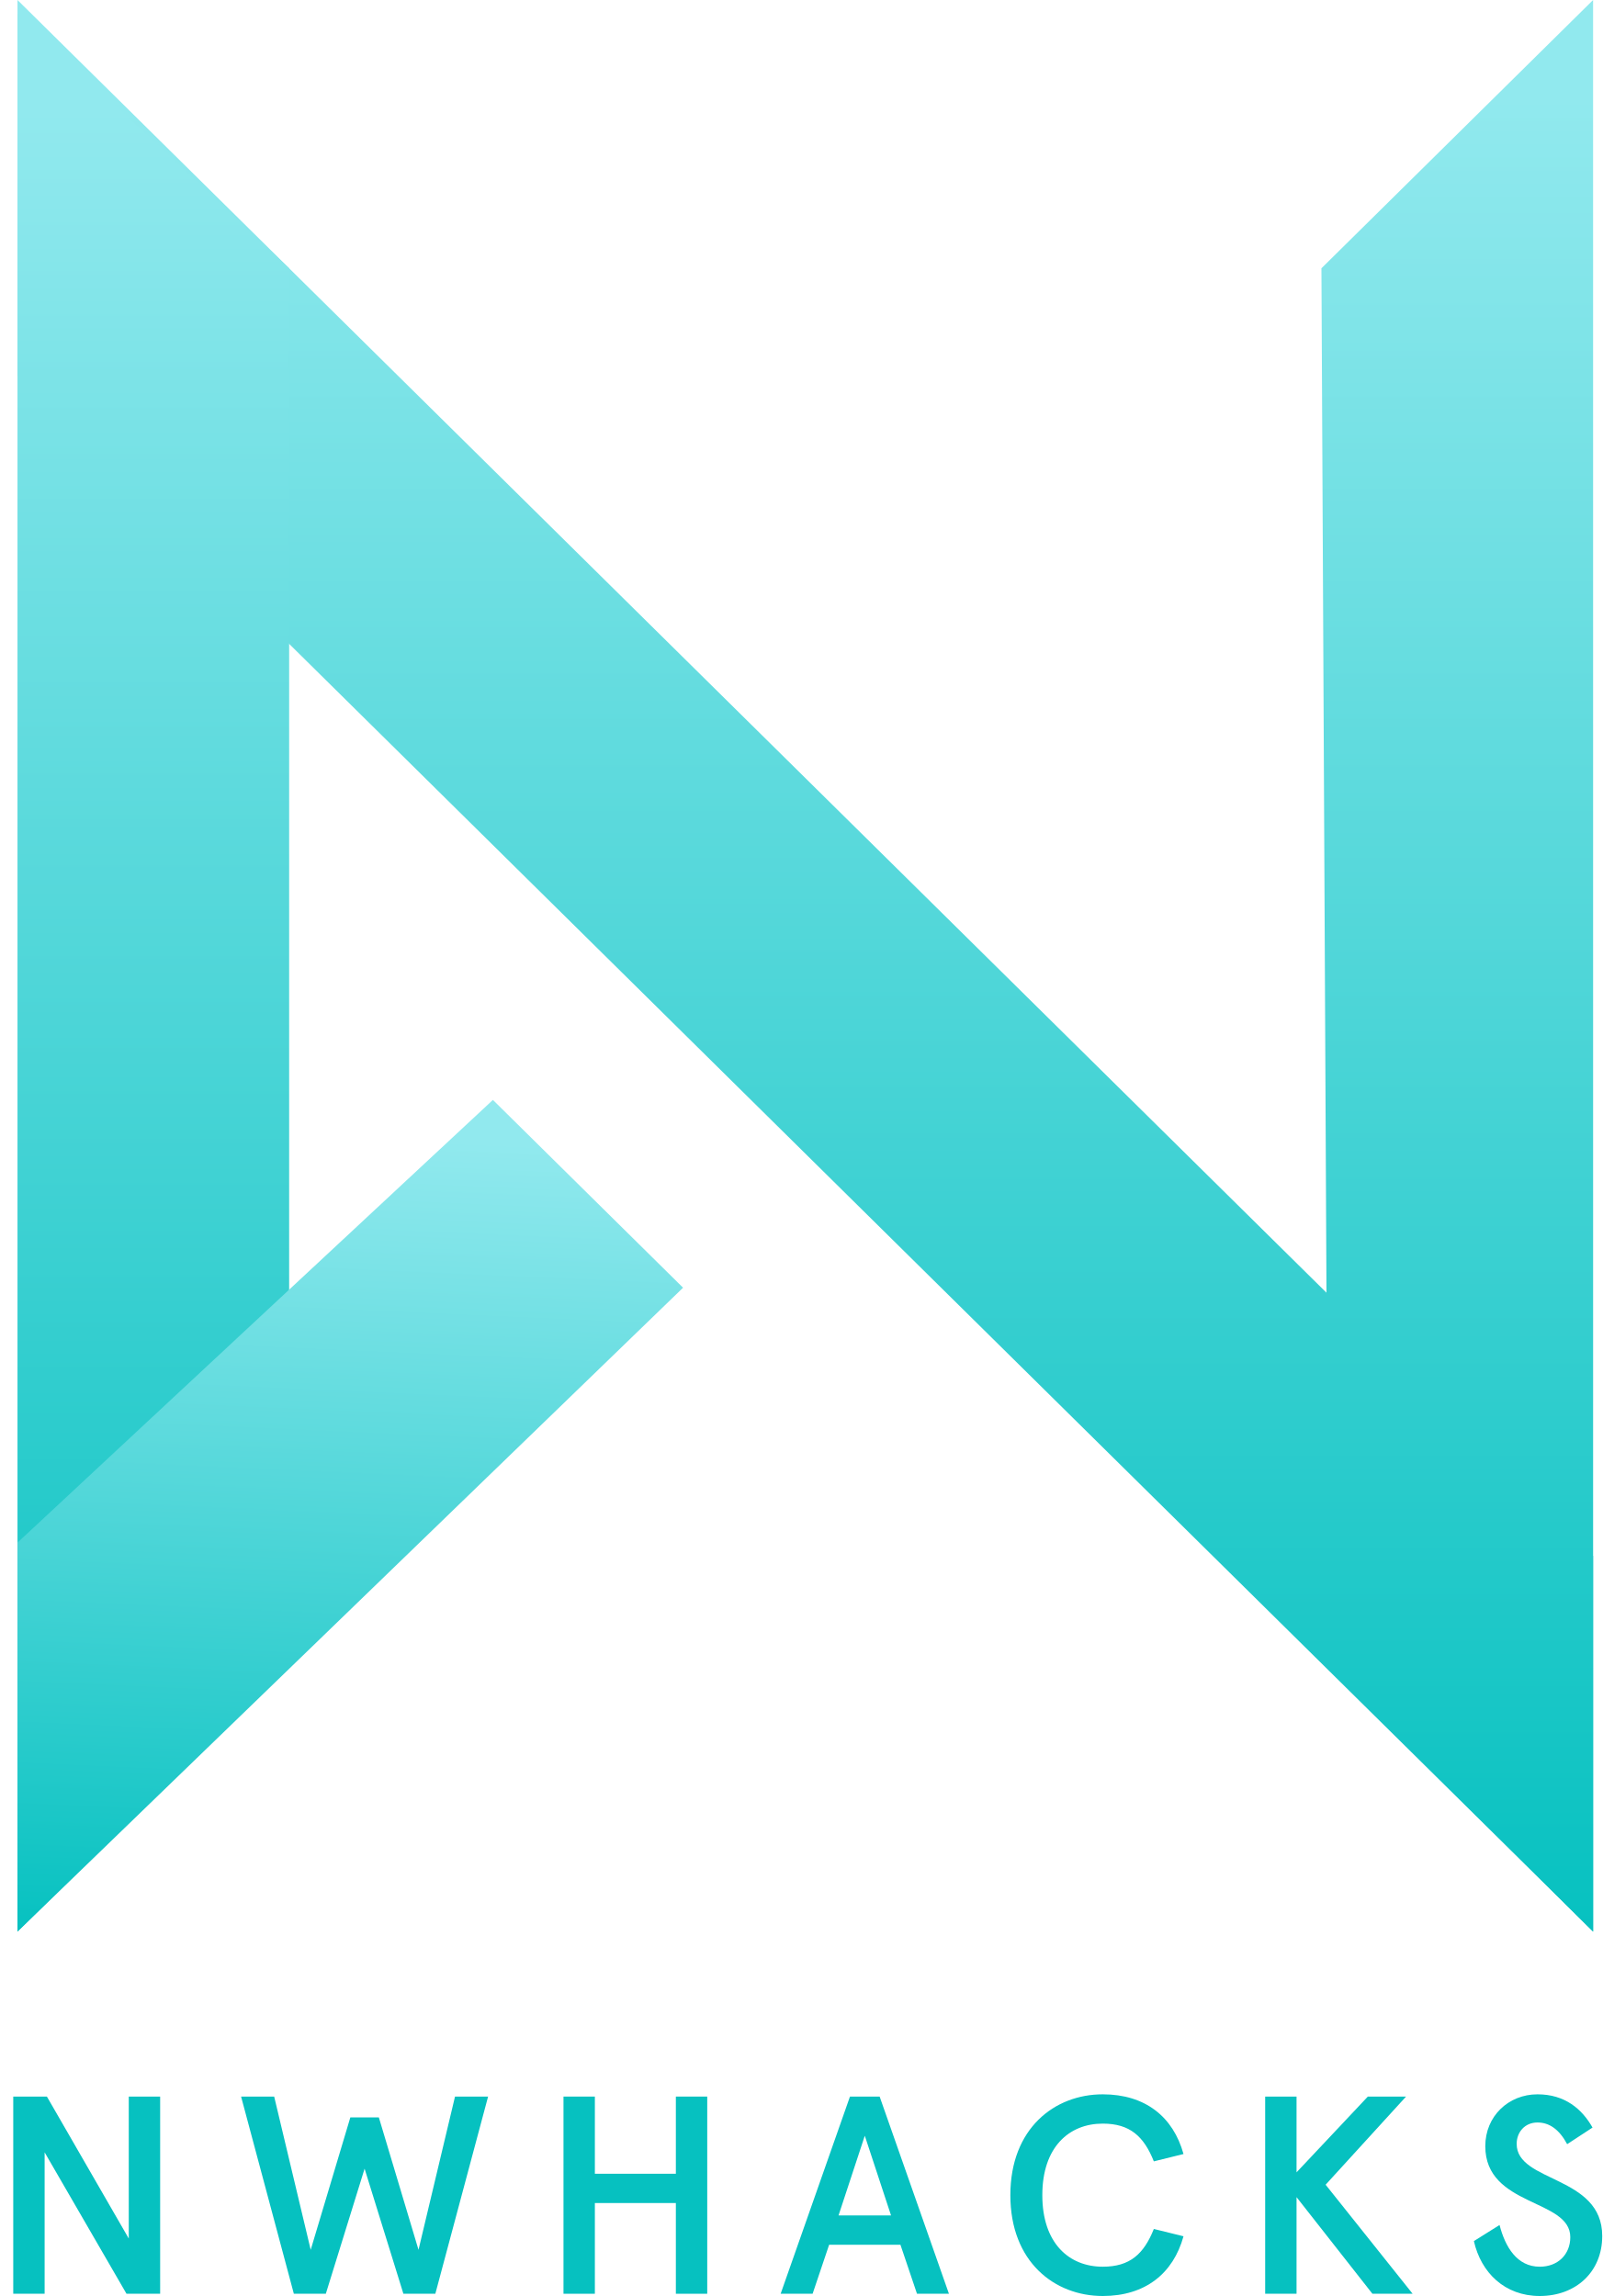
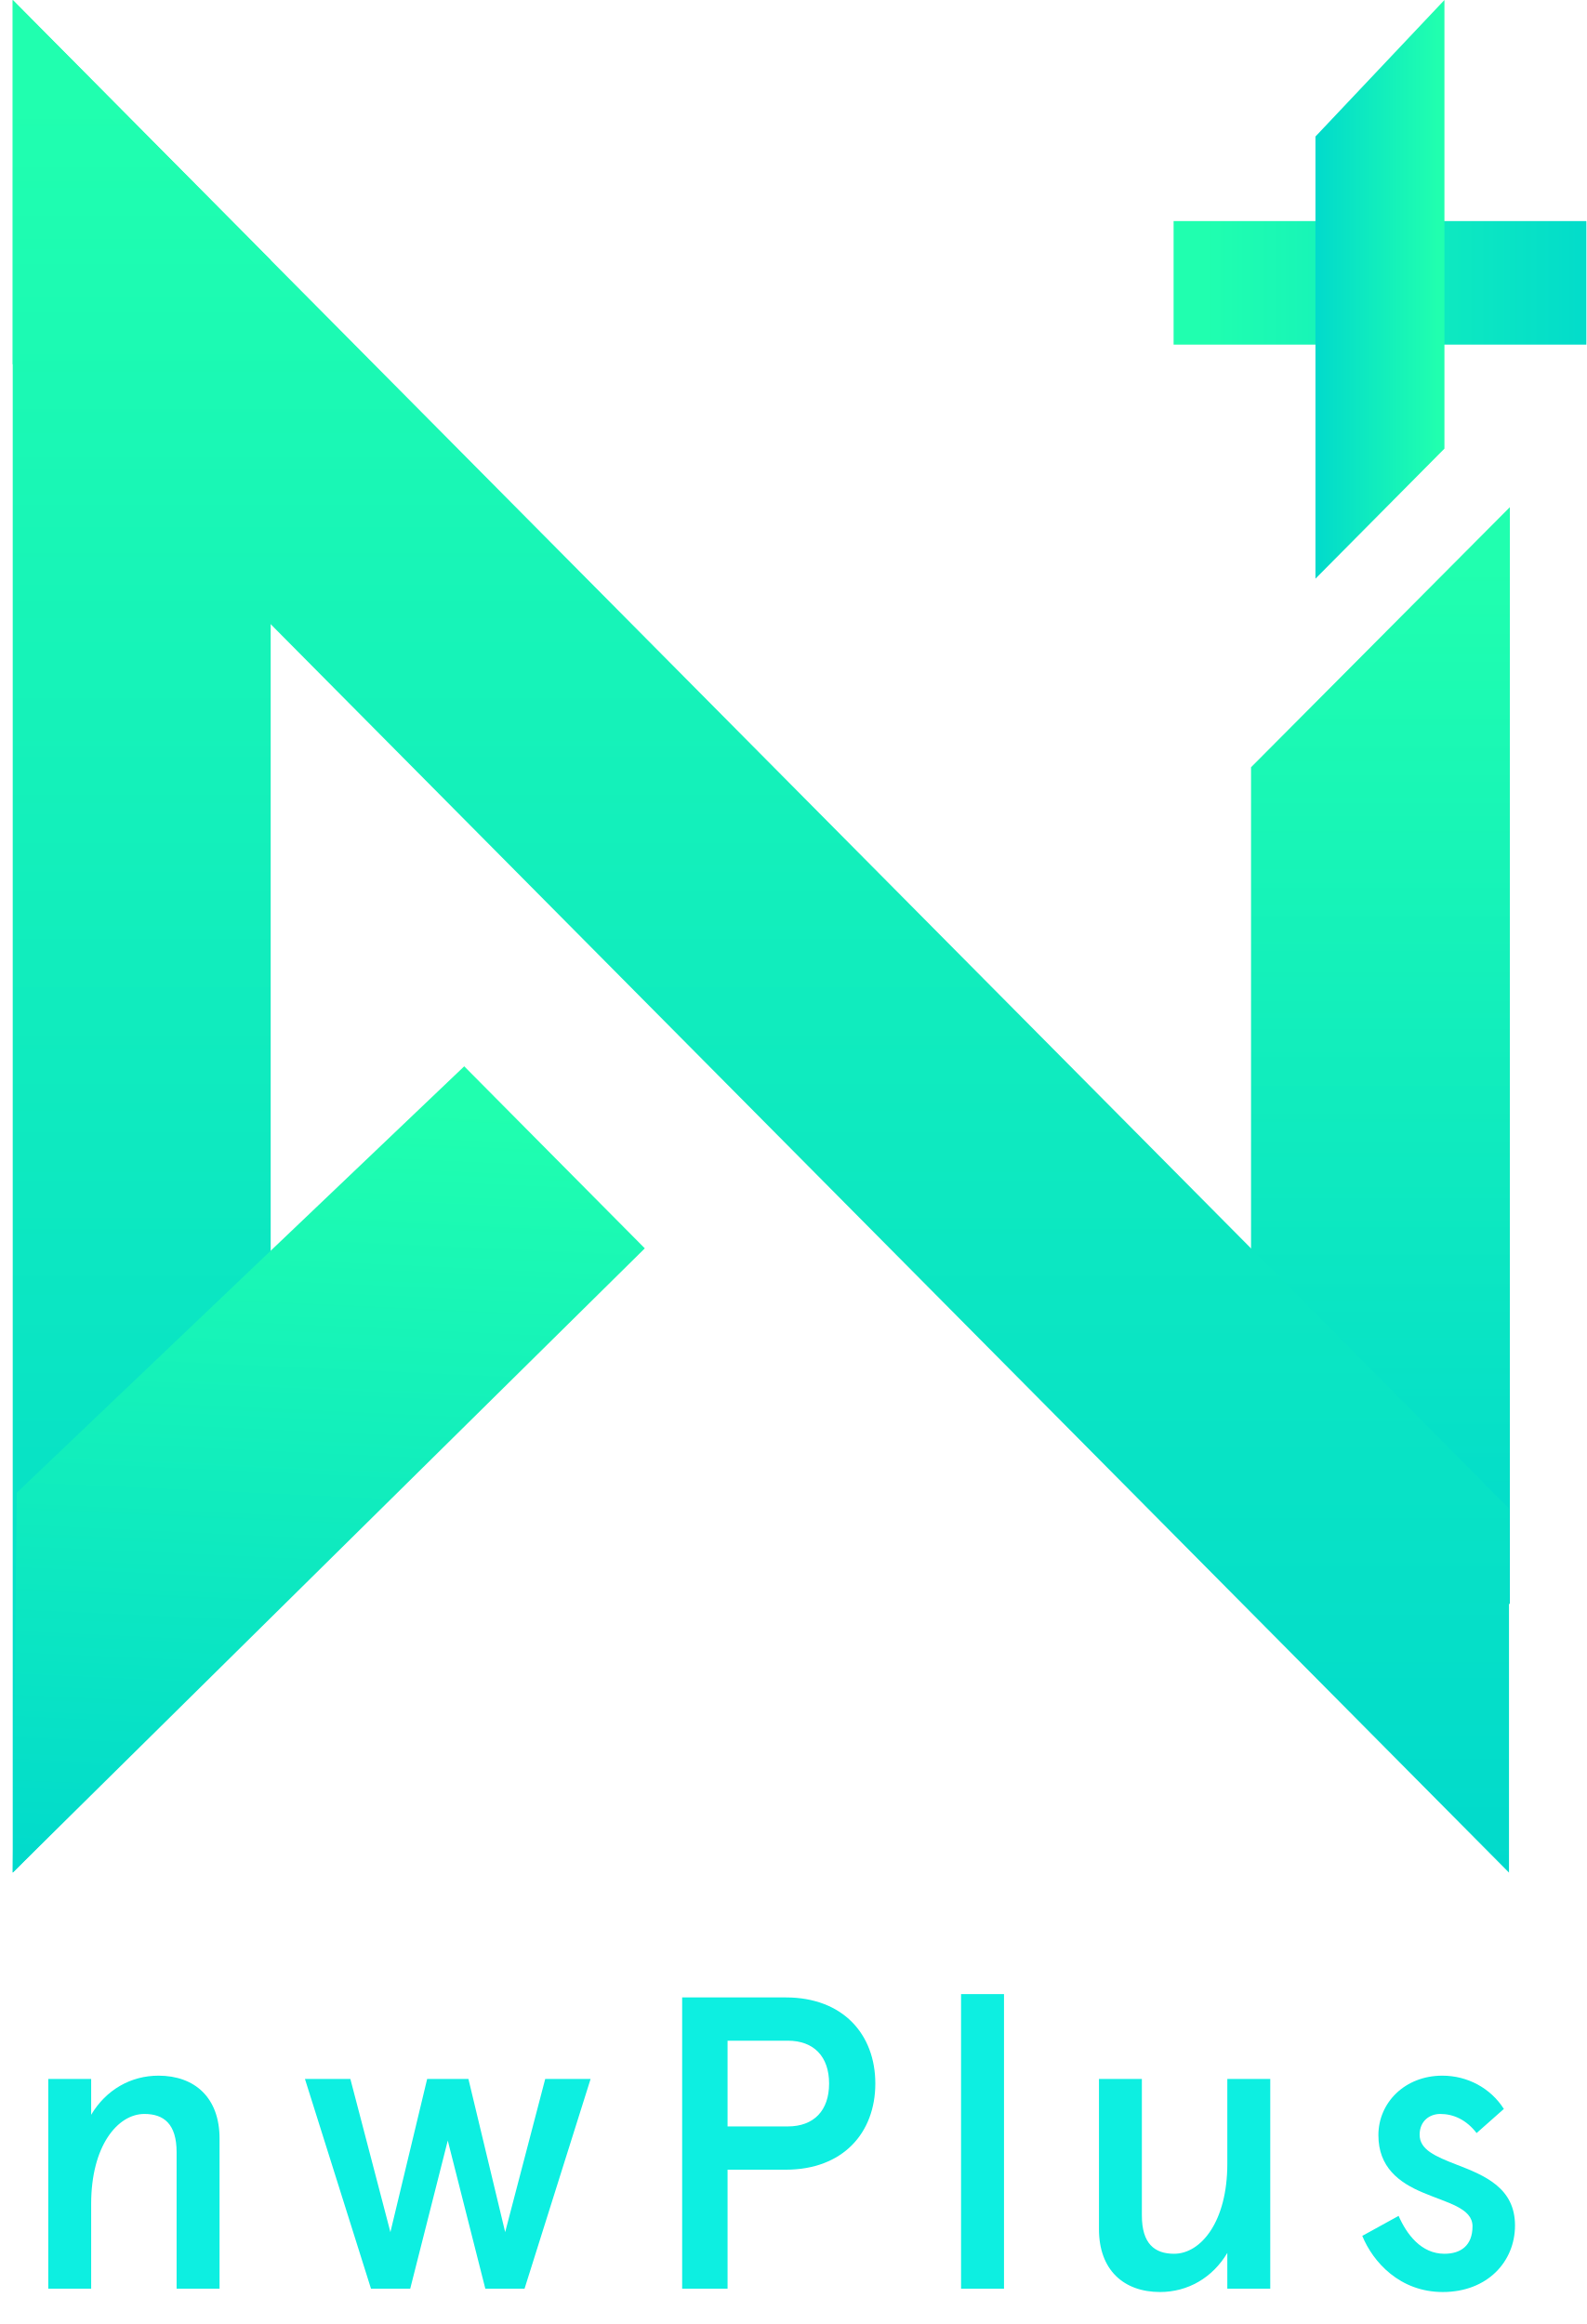
- <svg xmlns="http://www.w3.org/2000/svg" width="60" height="86" viewBox="0 0 60 86" fill="none">
-   <rect width="30" height="43" fill="black" fill-opacity="0" transform="scale(2)" />
-   <rect width="30" height="43" fill="black" fill-opacity="0" transform="scale(2)" />
-   <rect width="29.829" height="36.704" fill="black" fill-opacity="0" transform="scale(2)" />
-   <path fill-rule="evenodd" clip-rule="evenodd" d="M49.484 10.049L59.657 0L59.658 72.351L49.742 62.476L49.484 10.049Z" fill="url(#paint0_linear)" />
-   <path fill-rule="evenodd" clip-rule="evenodd" d="M0.655 14.068V0L59.657 58.282V72.35L0.655 14.068Z" fill="url(#paint1_linear)" />
-   <path fill-rule="evenodd" clip-rule="evenodd" d="M0.655 0.502L10.828 10.048L10.828 62.301L0.655 72.35L0.655 0.502Z" fill="url(#paint2_linear)" />
-   <path fill-rule="evenodd" clip-rule="evenodd" d="M0.656 72.35L25.579 48.233L18.458 41.199L0.656 57.78L0.656 72.35Z" fill="url(#paint3_linear)" />
-   <path d="M4.822 78.53V83.848L1.756 78.53H0.496V85.916H1.671V80.619L4.737 85.916H5.997V78.53H4.822Z" fill="#06C1C0" />
-   <path d="M17.039 78.53L15.672 84.27L14.187 79.311H13.119L11.635 84.27L10.267 78.53H9.028L11.004 85.916H12.201L13.653 81.231L15.106 85.916H16.302L18.278 78.53H17.039Z" fill="#06C1C0" />
-   <path d="M21.101 85.916H22.276V82.518H25.309V85.916H26.484V78.53H25.309V81.421H22.276V78.53H21.101V85.916Z" fill="#06C1C0" />
-   <path d="M31.829 78.53L29.233 85.916H30.43L31.049 84.08H33.719L34.339 85.916H35.535L32.94 78.53H31.829ZM32.384 79.997L33.367 82.983H31.401L32.384 79.997Z" fill="#06C1C0" />
-   <path d="M44.319 80.682C43.934 79.29 42.888 78.446 41.296 78.446C39.491 78.446 37.835 79.722 37.835 82.223C37.835 84.723 39.491 86 41.296 86C42.888 86 43.934 85.156 44.319 83.763L43.208 83.489C42.834 84.428 42.311 84.903 41.296 84.903C40.036 84.903 39.032 84.027 39.032 82.223C39.032 80.419 40.036 79.543 41.296 79.543C42.311 79.543 42.834 80.018 43.208 80.957L44.319 80.682Z" fill="#06C1C0" />
-   <path d="M47.377 78.53V85.916H48.552V82.297L51.393 85.916H52.899L49.641 81.832L52.653 78.53H51.222L48.552 81.368V78.53H47.377Z" fill="#06C1C0" />
-   <path d="M59.636 79.691C59.241 78.994 58.6 78.446 57.575 78.446C56.485 78.446 55.62 79.269 55.62 80.387C55.62 82.666 58.803 82.349 58.803 83.795C58.803 84.449 58.333 84.903 57.66 84.903C56.806 84.903 56.368 84.164 56.154 83.341L55.193 83.943C55.46 85.124 56.346 86 57.66 86C59.006 86 59.999 85.103 59.999 83.753C59.999 81.474 56.795 81.759 56.795 80.302C56.795 79.87 57.094 79.501 57.575 79.501C58.013 79.501 58.387 79.754 58.686 80.313L59.636 79.691Z" fill="#06C1C0" />
+ <svg xmlns="http://www.w3.org/2000/svg" width="43" height="63" viewBox="0 0 43 63" fill="none">
+   <path d="M1.308 56.358V62.043H2.471V59.742C2.471 58.174 3.187 57.306 3.914 57.306C4.44 57.306 4.787 57.576 4.787 58.343V62.043H5.951V57.971C5.951 56.865 5.279 56.268 4.295 56.268C3.545 56.268 2.874 56.651 2.471 57.328V56.358H1.308Z" fill="#0DEFE1" />
+   <path d="M14.778 56.358L13.693 60.509L12.697 56.358H11.578L10.582 60.509L9.497 56.358H8.266L10.056 62.043H11.119L12.137 58.027L13.155 62.043H14.218L16.008 56.358H14.778Z" fill="#0DEFE1" />
+   <path d="M21.298 58.817C22.853 58.817 23.726 57.813 23.726 56.482C23.726 55.151 22.853 54.147 21.298 54.147H18.49V62.043H19.721V58.817H21.298ZM21.354 57.644H19.721V55.32H21.354C22.059 55.32 22.473 55.749 22.473 56.482C22.473 57.215 22.059 57.644 21.354 57.644Z" fill="#0DEFE1" />
+   <path d="M26.05 54.057V62.043H27.214V54.057H26.05Z" fill="#0DEFE1" />
+   <path d="M34.431 62.043V56.358H33.267V58.659C33.267 60.227 32.551 61.096 31.824 61.096C31.298 61.096 30.951 60.825 30.951 60.058V56.358H29.788V60.43C29.788 61.536 30.459 62.133 31.444 62.133C32.193 62.133 32.864 61.75 33.267 61.073V62.043H34.431Z" fill="#0DEFE1" />
+   <path d="M39.096 56.268C38.078 56.268 37.362 57.001 37.362 57.881C37.362 58.749 37.921 59.167 38.57 59.438C39.23 59.719 39.913 59.855 39.913 60.351C39.913 60.87 39.599 61.096 39.152 61.096C38.525 61.096 38.133 60.577 37.91 60.069L36.925 60.611C37.216 61.321 37.943 62.133 39.107 62.133C40.315 62.133 41.065 61.31 41.065 60.329C41.065 59.313 40.248 58.975 39.487 58.682C38.906 58.456 38.48 58.276 38.48 57.87C38.48 57.497 38.749 57.306 39.04 57.306C39.398 57.306 39.745 57.463 40.024 57.824L40.763 57.17C40.405 56.606 39.778 56.268 39.096 56.268Z" fill="#0DEFE1" />
+   <path fill-rule="evenodd" clip-rule="evenodd" d="M31.811 5.993L42.999 5.993V9.342L31.811 9.342V5.993Z" fill="url(#paint0_linear)" />
+   <path fill-rule="evenodd" clip-rule="evenodd" d="M39.152 0L39.152 12.162L35.656 15.687L35.656 3.701L39.152 0Z" fill="url(#paint1_linear)" />
+   <path fill-rule="evenodd" clip-rule="evenodd" d="M33.91 20.799L40.925 13.749L40.925 43.485L33.91 39.784L33.91 20.799Z" fill="url(#paint2_linear)" />
+   <path fill-rule="evenodd" clip-rule="evenodd" d="M0.345 9.871V0L40.902 40.892V50.763L0.345 9.871Z" fill="url(#paint3_linear)" />
+   <path fill-rule="evenodd" clip-rule="evenodd" d="M0.345 0L7.337 7.05L7.337 43.712L0.345 50.763L0.345 0Z" fill="url(#paint4_linear)" />
+   <path fill-rule="evenodd" clip-rule="evenodd" d="M0.346 50.762L17.478 33.841L12.583 28.906L0.455 40.465L0.346 50.762Z" fill="url(#paint5_linear)" />
  <defs>
-     <linearGradient id="paint0_linear" x1="50.837" y1="3.669" x2="50.837" y2="72.63" gradientUnits="userSpaceOnUse">
-       <stop stop-color="#91E9EE" />
-       <stop offset="1" stop-color="#06C1C0" />
+     <linearGradient id="paint0_linear" x1="32.64" y1="7.865" x2="43.585" y2="7.865" gradientUnits="userSpaceOnUse">
+       <stop stop-color="#20FFAF" />
+       <stop offset="1" stop-color="#01DACC" />
    </linearGradient>
-     <linearGradient id="paint1_linear" x1="8.498" y1="3.669" x2="8.498" y2="72.629" gradientUnits="userSpaceOnUse">
-       <stop stop-color="#91E9EE" />
-       <stop offset="1" stop-color="#06C1C0" />
+     <linearGradient id="paint1_linear" x1="38.975" y1="2.085" x2="35.643" y2="2.085" gradientUnits="userSpaceOnUse">
+       <stop stop-color="#20FFAF" />
+       <stop offset="1" stop-color="#01DACC" />
    </linearGradient>
-     <linearGradient id="paint2_linear" x1="2.007" y1="4.146" x2="2.007" y2="72.626" gradientUnits="userSpaceOnUse">
-       <stop stop-color="#91E9EE" />
-       <stop offset="1" stop-color="#06C1C0" />
+     <linearGradient id="paint2_linear" x1="34.843" y1="15.257" x2="34.843" y2="43.6" gradientUnits="userSpaceOnUse">
+       <stop stop-color="#20FFAF" />
+       <stop offset="1" stop-color="#01DACC" />
    </linearGradient>
-     <linearGradient id="paint3_linear" x1="4.614" y1="42.204" x2="3.263" y2="72.589" gradientUnits="userSpaceOnUse">
-       <stop stop-color="#91E9EE" />
-       <stop offset="1" stop-color="#06C1C0" />
+     <linearGradient id="paint3_linear" x1="5.735" y1="2.574" x2="5.735" y2="50.958" gradientUnits="userSpaceOnUse">
+       <stop stop-color="#20FFAF" />
+       <stop offset="1" stop-color="#01DACC" />
+     </linearGradient>
+     <linearGradient id="paint4_linear" x1="1.274" y1="2.574" x2="1.274" y2="50.958" gradientUnits="userSpaceOnUse">
+       <stop stop-color="#20FFAF" />
+       <stop offset="1" stop-color="#01DACC" />
+     </linearGradient>
+     <linearGradient id="paint5_linear" x1="3.158" y1="29.615" x2="2.19" y2="50.932" gradientUnits="userSpaceOnUse">
+       <stop stop-color="#20FFAF" />
+       <stop offset="1" stop-color="#01DACC" />
    </linearGradient>
  </defs>
</svg>
